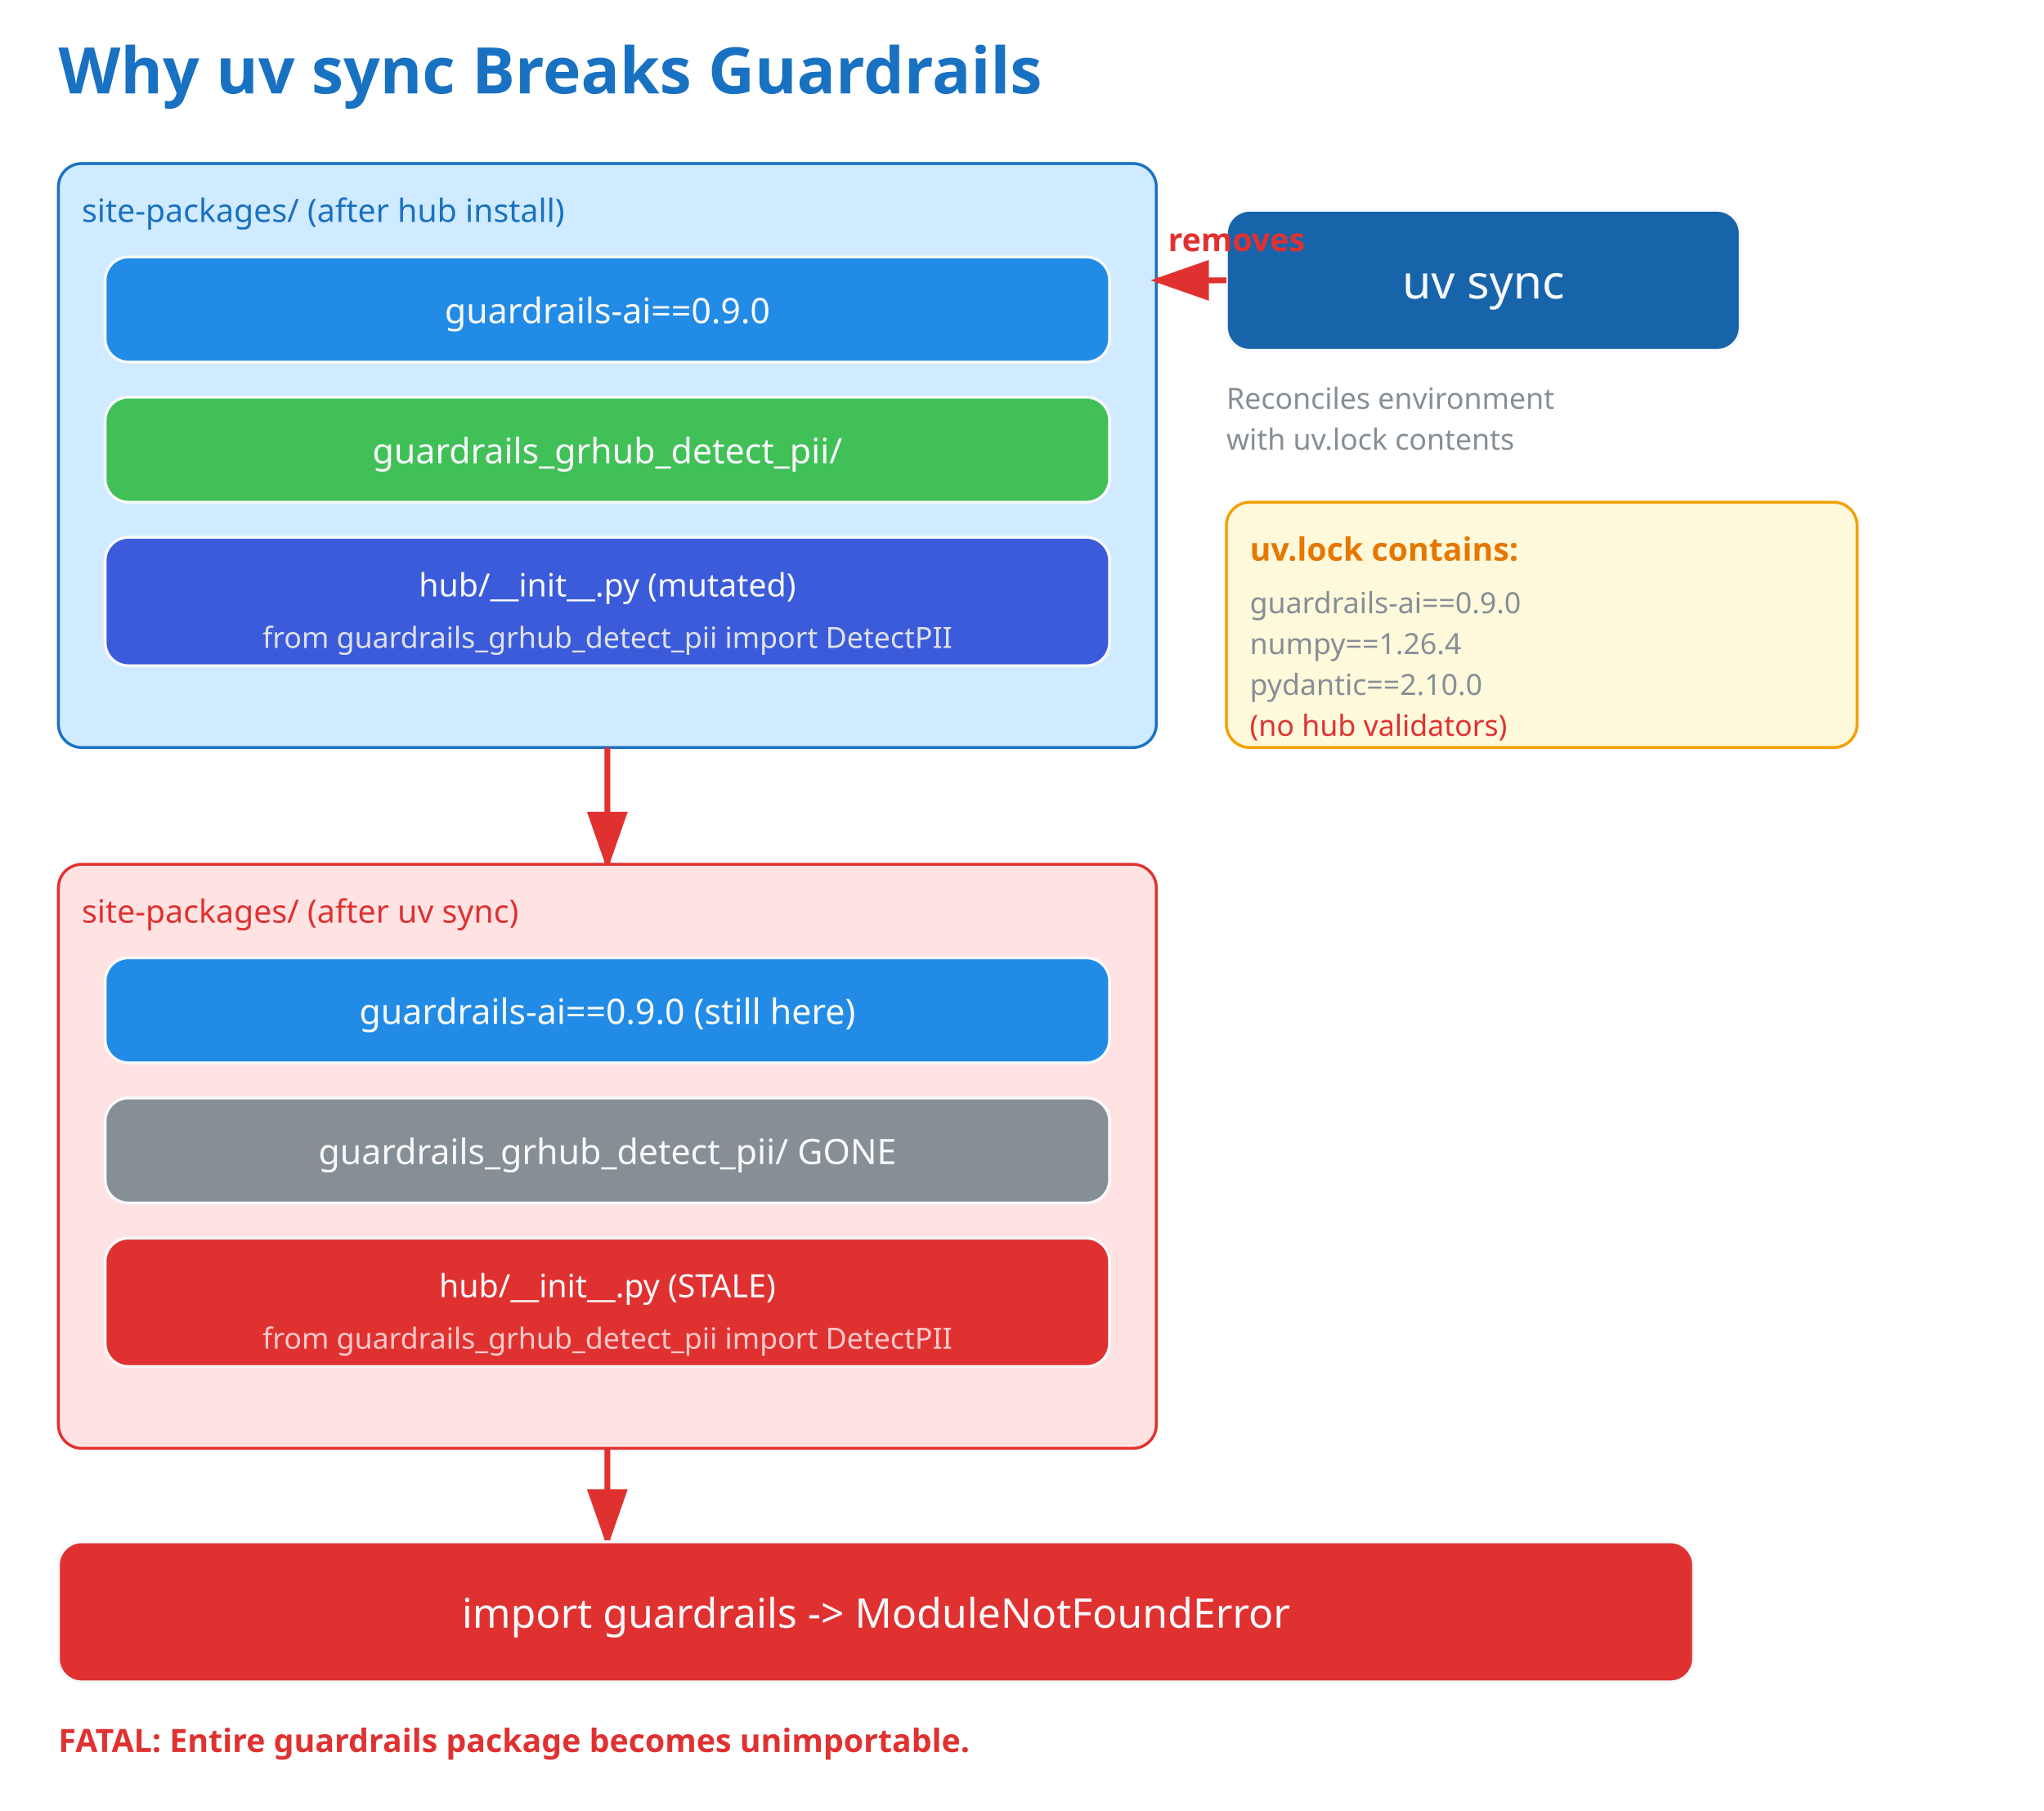
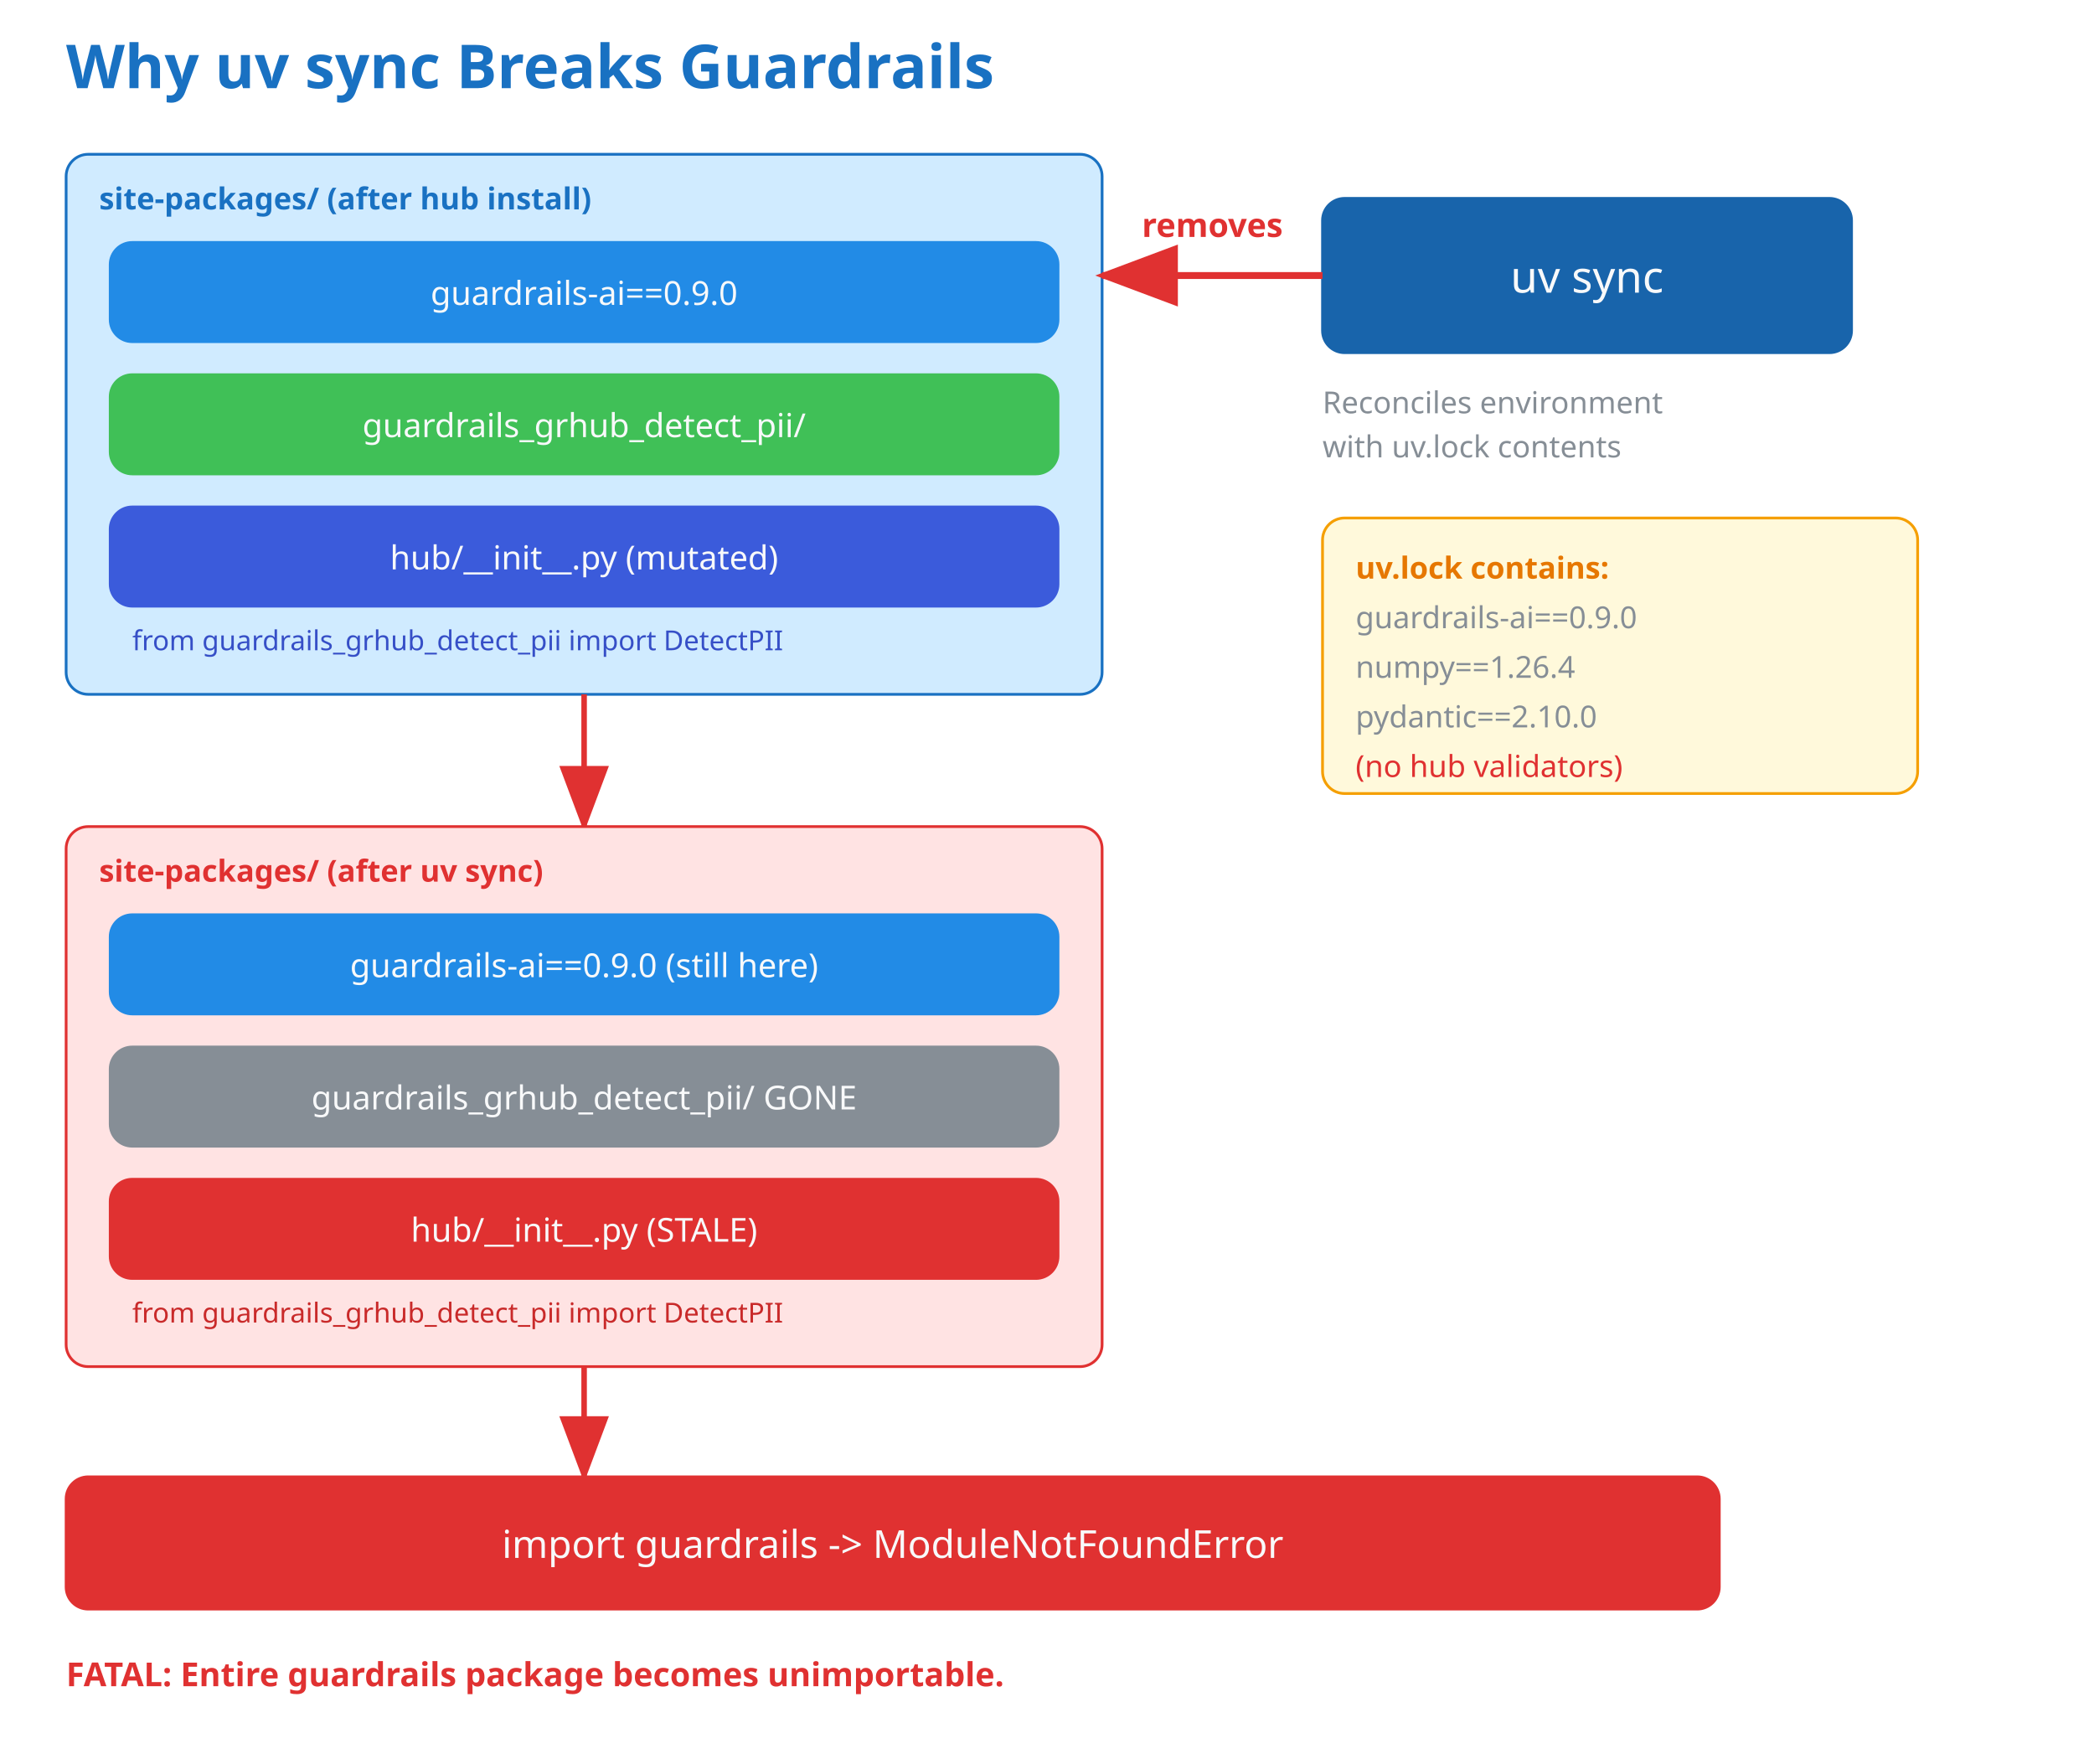
- <svg xmlns="http://www.w3.org/2000/svg" width="700" height="620" viewBox="44 0 700 620">
+ <svg xmlns="http://www.w3.org/2000/svg" width="760" height="640" viewBox="40 0 760 640">
  <defs>
-     <marker id="arrow-red" markerWidth="10" markerHeight="7" refX="9" refY="3.5" orient="auto">
-       <polygon points="0 0, 10 3.5, 0 7" fill="#e03131" />
+     <marker id="arrow-red" markerWidth="12" markerHeight="9" refX="11" refY="4.5" orient="auto">
+       <polygon points="0 0, 12 4.5, 0 9" fill="#e03131" />
    </marker>
    <style>text { font-family: "Segoe UI", system-ui, -apple-system, sans-serif; }</style>
  </defs>
  <text x="64" y="32" font-size="22" fill="#1971c2" font-weight="600">Why uv sync Breaks Guardrails</text>
-   <rect x="64" y="56" width="376" height="200" rx="8" fill="#d0ebff" stroke="#1971c2" stroke-width="1" />
-   <text x="72" y="76" font-size="11" fill="#1971c2">site-packages/ (after hub install)</text>
-   <rect x="80" y="88" width="344" height="36" rx="8" fill="#228be6" stroke="#f8f9fa" stroke-width="1" />
+   <rect x="64" y="56" width="376" height="196" rx="8" fill="#d0ebff" stroke="#1971c2" stroke-width="1" />
+   <text x="76" y="76" font-size="11" fill="#1971c2" font-weight="600">site-packages/ (after hub install)</text>
+   <rect x="80" y="88" width="344" height="36" rx="8" fill="#228be6" stroke="#228be6" stroke-width="1" />
  <text x="252" y="106" font-size="12" fill="#f8f9fa" text-anchor="middle" dominant-baseline="central">guardrails-ai==0.9.0</text>
-   <rect x="80" y="136" width="344" height="36" rx="8" fill="#40c057" stroke="#f8f9fa" stroke-width="1" />
+   <rect x="80" y="136" width="344" height="36" rx="8" fill="#40c057" stroke="#40c057" stroke-width="1" />
  <text x="252" y="154" font-size="12" fill="#f8f9fa" text-anchor="middle" dominant-baseline="central">guardrails_grhub_detect_pii/</text>
-   <rect x="80" y="184" width="344" height="44" rx="8" fill="#3b5bdb" stroke="#f8f9fa" stroke-width="1" />
-   <text x="252" y="200" font-size="11" fill="#f8f9fa" text-anchor="middle" dominant-baseline="central">hub/__init__.py (mutated)</text>
-   <text x="252" y="218" font-size="10" fill="#dee2e6" text-anchor="middle" dominant-baseline="central">from guardrails_grhub_detect_pii import DetectPII</text>
-   <rect x="464" y="72" width="176" height="48" rx="8" fill="#1864ab" stroke="#f8f9fa" stroke-width="1" />
-   <text x="552" y="96" font-size="16" fill="#f8f9fa" text-anchor="middle" dominant-baseline="central">uv sync</text>
-   <text x="464" y="140" font-size="10" fill="#868e96">Reconciles environment</text>
-   <text x="464" y="154" font-size="10" fill="#868e96">with uv.lock contents</text>
-   <path d="M 464 96 L 440 96" stroke="#e03131" fill="none" stroke-width="2" marker-end="url(#arrow-red)" />
-   <text x="444" y="86" font-size="11" fill="#e03131" font-weight="600">removes</text>
-   <rect x="464" y="172" width="216" height="84" rx="8" fill="#fff9db" stroke="#f59f00" stroke-width="1" />
-   <text x="472" y="192" font-size="11" fill="#e67700" font-weight="600">uv.lock contains:</text>
-   <text x="472" y="210" font-size="10" fill="#868e96">guardrails-ai==0.9.0</text>
-   <text x="472" y="224" font-size="10" fill="#868e96">numpy==1.26.4</text>
-   <text x="472" y="238" font-size="10" fill="#868e96">pydantic==2.10.0</text>
-   <text x="472" y="252" font-size="10" fill="#e03131">(no hub validators)</text>
-   <path d="M 252 256 L 252 296" stroke="#e03131" fill="none" stroke-width="2" marker-end="url(#arrow-red)" />
-   <rect x="64" y="296" width="376" height="200" rx="8" fill="#ffe3e3" stroke="#e03131" stroke-width="1" />
-   <text x="72" y="316" font-size="11" fill="#e03131">site-packages/ (after uv sync)</text>
-   <rect x="80" y="328" width="344" height="36" rx="8" fill="#228be6" stroke="#f8f9fa" stroke-width="1" />
-   <text x="252" y="346" font-size="12" fill="#f8f9fa" text-anchor="middle" dominant-baseline="central">guardrails-ai==0.9.0 (still here)</text>
-   <rect x="80" y="376" width="344" height="36" rx="8" fill="#868e96" stroke="#f8f9fa" stroke-width="1" />
-   <text x="252" y="394" font-size="12" fill="#f8f9fa" text-anchor="middle" dominant-baseline="central">guardrails_grhub_detect_pii/ GONE</text>
-   <rect x="80" y="424" width="344" height="44" rx="8" fill="#e03131" stroke="#f8f9fa" stroke-width="1" />
-   <text x="252" y="440" font-size="11" fill="#f8f9fa" text-anchor="middle" dominant-baseline="central">hub/__init__.py (STALE)</text>
-   <text x="252" y="458" font-size="10" fill="#ffc9c9" text-anchor="middle" dominant-baseline="central">from guardrails_grhub_detect_pii import DetectPII</text>
-   <path d="M 252 496 L 252 528" stroke="#e03131" fill="none" stroke-width="2" marker-end="url(#arrow-red)" />
-   <rect x="64" y="528" width="560" height="48" rx="8" fill="#e03131" stroke="#f8f9fa" stroke-width="1" />
-   <text x="344" y="552" font-size="14" fill="#f8f9fa" text-anchor="middle" dominant-baseline="central">import guardrails -&gt; ModuleNotFoundError</text>
-   <text x="64" y="600" font-size="11" fill="#e03131" font-weight="600">FATAL: Entire guardrails package becomes unimportable.</text>
+   <rect x="80" y="184" width="344" height="36" rx="8" fill="#3b5bdb" stroke="#3b5bdb" stroke-width="1" />
+   <text x="252" y="202" font-size="12" fill="#f8f9fa" text-anchor="middle" dominant-baseline="central">hub/__init__.py (mutated)</text>
+   <text x="88" y="236" font-size="10" fill="#364fc7">from guardrails_grhub_detect_pii import DetectPII</text>
+   <rect x="520" y="72" width="192" height="56" rx="8" fill="#1864ab" stroke="#1864ab" stroke-width="1" />
+   <text x="616" y="100" font-size="16" fill="#f8f9fa" text-anchor="middle" dominant-baseline="central">uv sync</text>
+   <path d="M 520 100 L 440 100" stroke="#e03131" fill="none" stroke-width="2.5" marker-end="url(#arrow-red)" />
+   <text x="480" y="86" font-size="12" fill="#e03131" font-weight="600" text-anchor="middle">removes</text>
+   <text x="520" y="150" font-size="11" fill="#868e96">Reconciles environment</text>
+   <text x="520" y="166" font-size="11" fill="#868e96">with uv.lock contents</text>
+   <rect x="520" y="188" width="216" height="100" rx="8" fill="#fff9db" stroke="#f59f00" stroke-width="1" />
+   <text x="532" y="210" font-size="11" fill="#e67700" font-weight="600">uv.lock contains:</text>
+   <text x="532" y="228" font-size="11" fill="#868e96">guardrails-ai==0.9.0</text>
+   <text x="532" y="246" font-size="11" fill="#868e96">numpy==1.26.4</text>
+   <text x="532" y="264" font-size="11" fill="#868e96">pydantic==2.10.0</text>
+   <text x="532" y="282" font-size="11" fill="#e03131">(no hub validators)</text>
+   <path d="M 252 252 L 252 300" stroke="#e03131" fill="none" stroke-width="2" marker-end="url(#arrow-red)" />
+   <rect x="64" y="300" width="376" height="196" rx="8" fill="#ffe3e3" stroke="#e03131" stroke-width="1" />
+   <text x="76" y="320" font-size="11" fill="#e03131" font-weight="600">site-packages/ (after uv sync)</text>
+   <rect x="80" y="332" width="344" height="36" rx="8" fill="#228be6" stroke="#228be6" stroke-width="1" />
+   <text x="252" y="350" font-size="12" fill="#f8f9fa" text-anchor="middle" dominant-baseline="central">guardrails-ai==0.9.0 (still here)</text>
+   <rect x="80" y="380" width="344" height="36" rx="8" fill="#868e96" stroke="#868e96" stroke-width="1" />
+   <text x="252" y="398" font-size="12" fill="#f8f9fa" text-anchor="middle" dominant-baseline="central">guardrails_grhub_detect_pii/ GONE</text>
+   <rect x="80" y="428" width="344" height="36" rx="8" fill="#e03131" stroke="#e03131" stroke-width="1" />
+   <text x="252" y="446" font-size="12" fill="#f8f9fa" text-anchor="middle" dominant-baseline="central">hub/__init__.py (STALE)</text>
+   <text x="88" y="480" font-size="10" fill="#c92a2a">from guardrails_grhub_detect_pii import DetectPII</text>
+   <path d="M 252 496 L 252 536" stroke="#e03131" fill="none" stroke-width="2" marker-end="url(#arrow-red)" />
+   <rect x="64" y="536" width="600" height="48" rx="8" fill="#e03131" stroke="#e03131" stroke-width="1" />
+   <text x="364" y="560" font-size="14" fill="#f8f9fa" text-anchor="middle" dominant-baseline="central">import guardrails -&gt; ModuleNotFoundError</text>
+   <text x="64" y="612" font-size="12" fill="#e03131" font-weight="600">FATAL: Entire guardrails package becomes unimportable.</text>
</svg>
